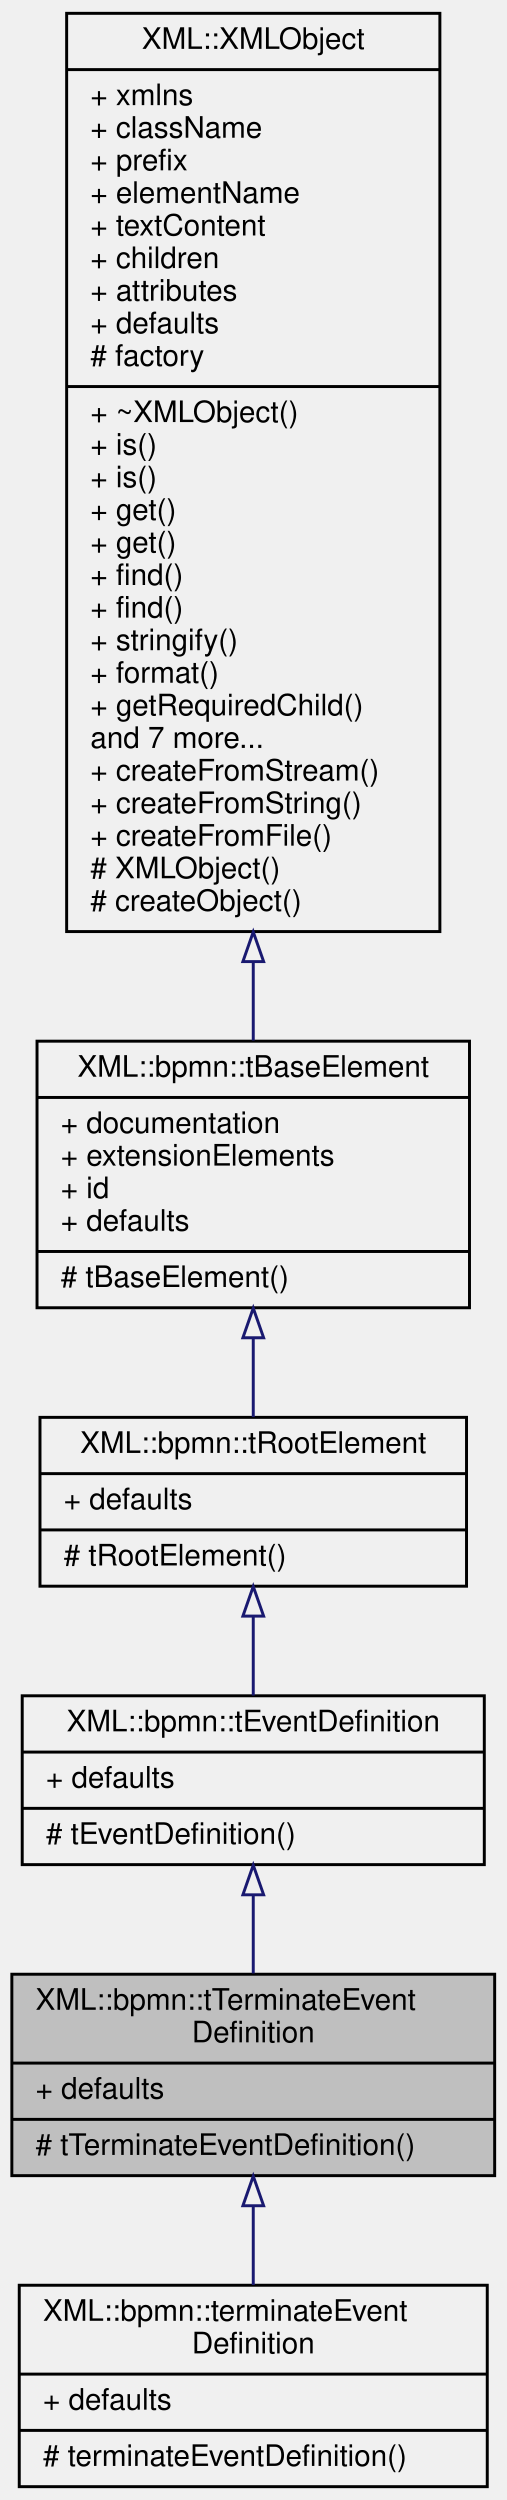
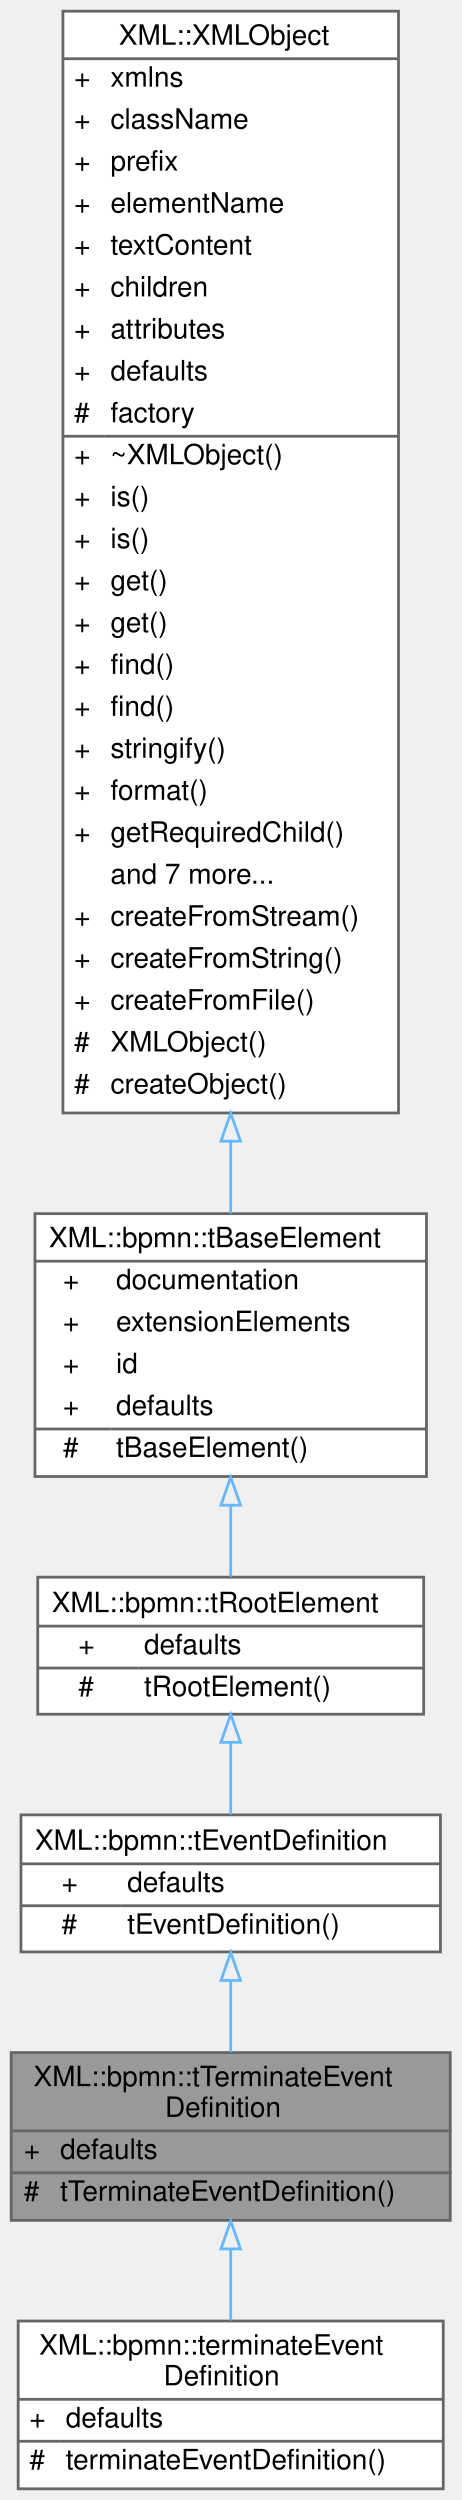
- <svg xmlns="http://www.w3.org/2000/svg" xmlns:xlink="http://www.w3.org/1999/xlink" width="171pt" height="844pt" viewBox="0.00 0.00 171.00 844.00">
-   <g id="graph0" class="graph" transform="scale(1 1) rotate(0) translate(4 840)">
-     <g id="node1" class="node">
-       <g id="a_node1">
+ <svg xmlns="http://www.w3.org/2000/svg" xmlns:xlink="http://www.w3.org/1999/xlink" width="165pt" height="894pt" viewBox="0.00 0.00 165.00 894.00">
+   <g id="graph0" class="graph" transform="scale(1 1) rotate(0) translate(4 890)">
+     <g id="Node000001" class="node">
+       <g id="a_Node000001">
        <a xlink:title=" ">
-           <polygon fill="#bfbfbf" stroke="black" points="0,-105.5 0,-173.5 163,-173.5 163,-105.5 0,-105.5" />
-           <text text-anchor="start" x="8" y="-161.5" font-family="Helvetica,sans-Serif" font-size="10.00">XML::bpmn::tTerminateEvent</text>
-           <text text-anchor="middle" x="81.5" y="-150.5" font-family="Helvetica,sans-Serif" font-size="10.00">Definition</text>
-           <polyline fill="none" stroke="black" points="0,-143.5 163,-143.5 " />
-           <text text-anchor="start" x="8" y="-131.5" font-family="Helvetica,sans-Serif" font-size="10.00">+ defaults</text>
-           <polyline fill="none" stroke="black" points="0,-124.5 163,-124.5 " />
-           <text text-anchor="start" x="8" y="-112.5" font-family="Helvetica,sans-Serif" font-size="10.00"># tTerminateEventDefinition()</text>
+           <polygon fill="#999999" stroke="transparent" points="157,-156 0,-156 0,-96 157,-96 157,-156" />
+           <text text-anchor="start" x="8" y="-144" font-family="Helvetica,sans-Serif" font-size="10.00">XML::bpmn::tTerminateEvent</text>
+           <text text-anchor="start" x="55" y="-133" font-family="Helvetica,sans-Serif" font-size="10.00">Definition</text>
+           <text text-anchor="start" x="4.5" y="-118" font-family="Helvetica,sans-Serif" font-size="10.00">+</text>
+           <text text-anchor="start" x="17.5" y="-118" font-family="Helvetica,sans-Serif" font-size="10.00">defaults</text>
+           <text text-anchor="start" x="4.5" y="-103" font-family="Helvetica,sans-Serif" font-size="10.00">#</text>
+           <text text-anchor="start" x="17.5" y="-103" font-family="Helvetica,sans-Serif" font-size="10.00">tTerminateEventDefinition()</text>
+           <polygon fill="#666666" stroke="#666666" points="0.5,-128 0.5,-128 157.5,-128 157.5,-128 0.5,-128" />
+           <polygon fill="#666666" stroke="#666666" points="0.5,-113 0.5,-113 15.5,-113 15.5,-113 0.5,-113" />
+           <polygon fill="#666666" stroke="#666666" points="15.5,-113 15.5,-113 157.5,-113 157.5,-113 15.5,-113" />
+           <polygon fill="none" stroke="#666666" points="0,-96 0,-156 157,-156 157,-96 0,-96" />
        </a>
      </g>
    </g>
-     <g id="node6" class="node">
-       <g id="a_node6">
+     <g id="Node000006" class="node">
+       <g id="a_Node000006">
        <a xlink:href="classXML_1_1bpmn_1_1terminateEventDefinition.html" target="_top" xlink:title=" ">
-           <polygon fill="none" stroke="black" points="2.5,-0.5 2.5,-68.5 160.5,-68.5 160.5,-0.5 2.5,-0.5" />
-           <text text-anchor="start" x="10.5" y="-56.5" font-family="Helvetica,sans-Serif" font-size="10.00">XML::bpmn::terminateEvent</text>
-           <text text-anchor="middle" x="81.5" y="-45.5" font-family="Helvetica,sans-Serif" font-size="10.00">Definition</text>
-           <polyline fill="none" stroke="black" points="2.5,-38.5 160.5,-38.5 " />
-           <text text-anchor="start" x="10.5" y="-26.5" font-family="Helvetica,sans-Serif" font-size="10.00">+ defaults</text>
-           <polyline fill="none" stroke="black" points="2.5,-19.5 160.5,-19.5 " />
-           <text text-anchor="start" x="10.5" y="-7.5" font-family="Helvetica,sans-Serif" font-size="10.00"># terminateEventDefinition()</text>
+           <polygon fill="white" stroke="transparent" points="154.5,-60 2.5,-60 2.5,0 154.5,0 154.5,-60" />
+           <text text-anchor="start" x="10" y="-48" font-family="Helvetica,sans-Serif" font-size="10.00">XML::bpmn::terminateEvent</text>
+           <text text-anchor="start" x="54.5" y="-37" font-family="Helvetica,sans-Serif" font-size="10.00">Definition</text>
+           <text text-anchor="start" x="6.5" y="-22" font-family="Helvetica,sans-Serif" font-size="10.00">+</text>
+           <text text-anchor="start" x="19.5" y="-22" font-family="Helvetica,sans-Serif" font-size="10.00">defaults</text>
+           <text text-anchor="start" x="6.5" y="-7" font-family="Helvetica,sans-Serif" font-size="10.00">#</text>
+           <text text-anchor="start" x="19.5" y="-7" font-family="Helvetica,sans-Serif" font-size="10.00">terminateEventDefinition()</text>
+           <polygon fill="#666666" stroke="#666666" points="2.5,-32 2.5,-32 154.5,-32 154.5,-32 2.5,-32" />
+           <polygon fill="#666666" stroke="#666666" points="2.5,-17 2.5,-17 17.5,-17 17.5,-17 2.5,-17" />
+           <polygon fill="#666666" stroke="#666666" points="17.5,-17 17.5,-17 154.5,-17 154.5,-17 17.5,-17" />
+           <polygon fill="none" stroke="#666666" points="2.5,0 2.5,-60 154.5,-60 154.5,0 2.5,0" />
        </a>
      </g>
    </g>
-     <g id="edge5" class="edge">
-       <path fill="none" stroke="midnightblue" d="M81.5,-95.14C81.5,-86.26 81.5,-77.04 81.5,-68.59" />
-       <polygon fill="none" stroke="midnightblue" points="78,-95.34 81.5,-105.34 85,-95.34 78,-95.34" />
-     </g>
-     <g id="node2" class="node">
-       <g id="a_node2">
-         <a xlink:href="classXML_1_1bpmn_1_1tEventDefinition.html" target="_top" xlink:title=" ">
-           <polygon fill="none" stroke="black" points="3.5,-210.5 3.5,-267.5 159.5,-267.5 159.5,-210.5 3.5,-210.5" />
-           <text text-anchor="middle" x="81.5" y="-255.5" font-family="Helvetica,sans-Serif" font-size="10.00">XML::bpmn::tEventDefinition</text>
-           <polyline fill="none" stroke="black" points="3.5,-248.5 159.5,-248.5 " />
-           <text text-anchor="start" x="11.5" y="-236.5" font-family="Helvetica,sans-Serif" font-size="10.00">+ defaults</text>
-           <polyline fill="none" stroke="black" points="3.5,-229.5 159.5,-229.5 " />
-           <text text-anchor="start" x="11.5" y="-217.5" font-family="Helvetica,sans-Serif" font-size="10.00"># tEventDefinition()</text>
+     <g id="edge5_Node000001_Node000006" class="edge">
+       <g id="a_edge5_Node000001_Node000006">
+         <a xlink:title=" ">
+           <path fill="none" stroke="#63b8ff" d="M78.5,-85.63C78.5,-77.11 78.5,-68.25 78.5,-60.21" />
+           <polygon fill="none" stroke="#63b8ff" points="75,-85.77 78.5,-95.77 82,-85.77 75,-85.77" />
        </a>
      </g>
    </g>
-     <g id="edge1" class="edge">
-       <path fill="none" stroke="midnightblue" d="M81.5,-200.06C81.5,-191.39 81.5,-182.24 81.5,-173.79" />
-       <polygon fill="none" stroke="midnightblue" points="78,-200.32 81.5,-210.32 85,-200.32 78,-200.32" />
-     </g>
-     <g id="node3" class="node">
-       <g id="a_node3">
-         <a xlink:href="classXML_1_1bpmn_1_1tRootElement.html" target="_top" xlink:title=" ">
-           <polygon fill="none" stroke="black" points="9.5,-304.5 9.5,-361.5 153.5,-361.5 153.5,-304.5 9.5,-304.5" />
-           <text text-anchor="middle" x="81.5" y="-349.5" font-family="Helvetica,sans-Serif" font-size="10.00">XML::bpmn::tRootElement</text>
-           <polyline fill="none" stroke="black" points="9.5,-342.5 153.5,-342.5 " />
-           <text text-anchor="start" x="17.5" y="-330.5" font-family="Helvetica,sans-Serif" font-size="10.00">+ defaults</text>
-           <polyline fill="none" stroke="black" points="9.5,-323.5 153.5,-323.5 " />
-           <text text-anchor="start" x="17.5" y="-311.5" font-family="Helvetica,sans-Serif" font-size="10.00"># tRootElement()</text>
+     <g id="Node000002" class="node">
+       <g id="a_Node000002">
+         <a xlink:href="classXML_1_1bpmn_1_1tEventDefinition.html" target="_top" xlink:title=" ">
+           <polygon fill="white" stroke="transparent" points="153.5,-241 3.5,-241 3.5,-192 153.5,-192 153.5,-241" />
+           <text text-anchor="start" x="8.5" y="-228.5" font-family="Helvetica,sans-Serif" font-size="10.00">XML::bpmn::tEventDefinition</text>
+           <text text-anchor="start" x="18" y="-213.5" font-family="Helvetica,sans-Serif" font-size="10.00">+</text>
+           <text text-anchor="start" x="41.5" y="-213.5" font-family="Helvetica,sans-Serif" font-size="10.00">defaults</text>
+           <text text-anchor="start" x="18" y="-198.5" font-family="Helvetica,sans-Serif" font-size="10.00">#</text>
+           <text text-anchor="start" x="41.5" y="-198.5" font-family="Helvetica,sans-Serif" font-size="10.00">tEventDefinition()</text>
+           <polygon fill="#666666" stroke="#666666" points="3.5,-223.5 3.5,-223.5 153.5,-223.5 153.5,-223.5 3.5,-223.5" />
+           <polygon fill="#666666" stroke="#666666" points="3.5,-208.5 3.5,-208.5 39.5,-208.5 39.5,-208.5 3.5,-208.5" />
+           <polygon fill="#666666" stroke="#666666" points="39.5,-208.5 39.5,-208.5 153.5,-208.5 153.5,-208.5 39.5,-208.5" />
+           <polygon fill="none" stroke="#666666" points="3.5,-192 3.5,-241 153.5,-241 153.5,-192 3.5,-192" />
        </a>
      </g>
    </g>
-     <g id="edge2" class="edge">
-       <path fill="none" stroke="midnightblue" d="M81.5,-294.21C81.5,-285.29 81.5,-275.95 81.5,-267.58" />
-       <polygon fill="none" stroke="midnightblue" points="78,-294.4 81.5,-304.4 85,-294.4 78,-294.4" />
-     </g>
-     <g id="node4" class="node">
-       <g id="a_node4">
-         <a xlink:href="classXML_1_1bpmn_1_1tBaseElement.html" target="_top" xlink:title=" ">
-           <polygon fill="none" stroke="black" points="8.5,-398.5 8.5,-488.5 154.5,-488.5 154.5,-398.5 8.5,-398.5" />
-           <text text-anchor="middle" x="81.5" y="-476.5" font-family="Helvetica,sans-Serif" font-size="10.00">XML::bpmn::tBaseElement</text>
-           <polyline fill="none" stroke="black" points="8.5,-469.5 154.5,-469.5 " />
-           <text text-anchor="start" x="16.5" y="-457.5" font-family="Helvetica,sans-Serif" font-size="10.00">+ documentation</text>
-           <text text-anchor="start" x="16.5" y="-446.5" font-family="Helvetica,sans-Serif" font-size="10.00">+ extensionElements</text>
-           <text text-anchor="start" x="16.5" y="-435.5" font-family="Helvetica,sans-Serif" font-size="10.00">+ id</text>
-           <text text-anchor="start" x="16.5" y="-424.5" font-family="Helvetica,sans-Serif" font-size="10.00">+ defaults</text>
-           <polyline fill="none" stroke="black" points="8.5,-417.5 154.5,-417.5 " />
-           <text text-anchor="start" x="16.5" y="-405.5" font-family="Helvetica,sans-Serif" font-size="10.00"># tBaseElement()</text>
+     <g id="edge1_Node000001_Node000002" class="edge">
+       <g id="a_edge1_Node000001_Node000002">
+         <a xlink:title=" ">
+           <path fill="none" stroke="#63b8ff" d="M78.5,-181.55C78.5,-173.18 78.5,-164.28 78.5,-156.16" />
+           <polygon fill="none" stroke="#63b8ff" points="75,-181.78 78.5,-191.78 82,-181.78 75,-181.78" />
        </a>
      </g>
    </g>
-     <g id="edge3" class="edge">
-       <path fill="none" stroke="midnightblue" d="M81.5,-388.35C81.5,-379.07 81.5,-369.79 81.5,-361.59" />
-       <polygon fill="none" stroke="midnightblue" points="78,-388.37 81.5,-398.37 85,-388.37 78,-388.37" />
-     </g>
-     <g id="node5" class="node">
-       <g id="a_node5">
-         <a xlink:href="classXML_1_1XMLObject.html" target="_top" xlink:title="A class representing a node in an XML-tree.">
-           <polygon fill="none" stroke="black" points="18.5,-525.5 18.5,-835.5 144.5,-835.5 144.5,-525.5 18.5,-525.5" />
-           <text text-anchor="middle" x="81.5" y="-823.5" font-family="Helvetica,sans-Serif" font-size="10.00">XML::XMLObject</text>
-           <polyline fill="none" stroke="black" points="18.5,-816.5 144.5,-816.5 " />
-           <text text-anchor="start" x="26.5" y="-804.5" font-family="Helvetica,sans-Serif" font-size="10.00">+ xmlns</text>
-           <text text-anchor="start" x="26.5" y="-793.5" font-family="Helvetica,sans-Serif" font-size="10.00">+ className</text>
-           <text text-anchor="start" x="26.5" y="-782.5" font-family="Helvetica,sans-Serif" font-size="10.00">+ prefix</text>
-           <text text-anchor="start" x="26.5" y="-771.5" font-family="Helvetica,sans-Serif" font-size="10.00">+ elementName</text>
-           <text text-anchor="start" x="26.5" y="-760.5" font-family="Helvetica,sans-Serif" font-size="10.00">+ textContent</text>
-           <text text-anchor="start" x="26.5" y="-749.5" font-family="Helvetica,sans-Serif" font-size="10.00">+ children</text>
-           <text text-anchor="start" x="26.5" y="-738.5" font-family="Helvetica,sans-Serif" font-size="10.00">+ attributes</text>
-           <text text-anchor="start" x="26.5" y="-727.5" font-family="Helvetica,sans-Serif" font-size="10.00">+ defaults</text>
-           <text text-anchor="start" x="26.5" y="-716.5" font-family="Helvetica,sans-Serif" font-size="10.00"># factory</text>
-           <polyline fill="none" stroke="black" points="18.5,-709.5 144.5,-709.5 " />
-           <text text-anchor="start" x="26.5" y="-697.5" font-family="Helvetica,sans-Serif" font-size="10.00">+ ~XMLObject()</text>
-           <text text-anchor="start" x="26.5" y="-686.5" font-family="Helvetica,sans-Serif" font-size="10.00">+ is()</text>
-           <text text-anchor="start" x="26.5" y="-675.5" font-family="Helvetica,sans-Serif" font-size="10.00">+ is()</text>
-           <text text-anchor="start" x="26.5" y="-664.5" font-family="Helvetica,sans-Serif" font-size="10.00">+ get()</text>
-           <text text-anchor="start" x="26.5" y="-653.5" font-family="Helvetica,sans-Serif" font-size="10.00">+ get()</text>
-           <text text-anchor="start" x="26.5" y="-642.5" font-family="Helvetica,sans-Serif" font-size="10.00">+ find()</text>
-           <text text-anchor="start" x="26.5" y="-631.5" font-family="Helvetica,sans-Serif" font-size="10.00">+ find()</text>
-           <text text-anchor="start" x="26.5" y="-620.5" font-family="Helvetica,sans-Serif" font-size="10.00">+ stringify()</text>
-           <text text-anchor="start" x="26.5" y="-609.5" font-family="Helvetica,sans-Serif" font-size="10.00">+ format()</text>
-           <text text-anchor="start" x="26.5" y="-598.5" font-family="Helvetica,sans-Serif" font-size="10.00">+ getRequiredChild()</text>
-           <text text-anchor="start" x="26.5" y="-587.5" font-family="Helvetica,sans-Serif" font-size="10.00">and 7 more...</text>
-           <text text-anchor="start" x="26.5" y="-576.5" font-family="Helvetica,sans-Serif" font-size="10.00">+ createFromStream()</text>
-           <text text-anchor="start" x="26.5" y="-565.5" font-family="Helvetica,sans-Serif" font-size="10.00">+ createFromString()</text>
-           <text text-anchor="start" x="26.5" y="-554.5" font-family="Helvetica,sans-Serif" font-size="10.00">+ createFromFile()</text>
-           <text text-anchor="start" x="26.5" y="-543.5" font-family="Helvetica,sans-Serif" font-size="10.00"># XMLObject()</text>
-           <text text-anchor="start" x="26.5" y="-532.5" font-family="Helvetica,sans-Serif" font-size="10.00"># createObject()</text>
+     <g id="Node000003" class="node">
+       <g id="a_Node000003">
+         <a xlink:href="classXML_1_1bpmn_1_1tRootElement.html" target="_top" xlink:title=" ">
+           <polygon fill="white" stroke="transparent" points="147.5,-326 9.5,-326 9.5,-277 147.5,-277 147.5,-326" />
+           <text text-anchor="start" x="14.5" y="-313.5" font-family="Helvetica,sans-Serif" font-size="10.00">XML::bpmn::tRootElement</text>
+           <text text-anchor="start" x="24" y="-298.5" font-family="Helvetica,sans-Serif" font-size="10.00">+</text>
+           <text text-anchor="start" x="47.5" y="-298.5" font-family="Helvetica,sans-Serif" font-size="10.00">defaults</text>
+           <text text-anchor="start" x="24" y="-283.5" font-family="Helvetica,sans-Serif" font-size="10.00">#</text>
+           <text text-anchor="start" x="47.5" y="-283.5" font-family="Helvetica,sans-Serif" font-size="10.00">tRootElement()</text>
+           <polygon fill="#666666" stroke="#666666" points="9.5,-308.5 9.5,-308.5 147.5,-308.5 147.5,-308.5 9.5,-308.5" />
+           <polygon fill="#666666" stroke="#666666" points="9.5,-293.5 9.5,-293.5 45.5,-293.5 45.5,-293.5 9.5,-293.5" />
+           <polygon fill="#666666" stroke="#666666" points="45.5,-293.5 45.5,-293.5 147.5,-293.5 147.5,-293.5 45.5,-293.5" />
+           <polygon fill="none" stroke="#666666" points="9.5,-277 9.5,-326 147.5,-326 147.5,-277 9.5,-277" />
        </a>
      </g>
    </g>
-     <g id="edge4" class="edge">
-       <path fill="none" stroke="midnightblue" d="M81.5,-515.35C81.5,-505.89 81.5,-496.91 81.5,-488.72" />
-       <polygon fill="none" stroke="midnightblue" points="78,-515.37 81.5,-525.37 85,-515.37 78,-515.37" />
+     <g id="edge2_Node000002_Node000003" class="edge">
+       <g id="a_edge2_Node000002_Node000003">
+         <a xlink:title=" ">
+           <path fill="none" stroke="#63b8ff" d="M78.5,-266.77C78.5,-258.17 78.5,-249.1 78.5,-241.12" />
+           <polygon fill="none" stroke="#63b8ff" points="75,-266.94 78.5,-276.94 82,-266.94 75,-266.94" />
+         </a>
+       </g>
+     </g>
+     <g id="Node000004" class="node">
+       <g id="a_Node000004">
+         <a xlink:href="classXML_1_1bpmn_1_1tBaseElement.html" target="_top" xlink:title=" ">
+           <polygon fill="white" stroke="transparent" points="148.5,-456 8.5,-456 8.5,-362 148.5,-362 148.5,-456" />
+           <text text-anchor="start" x="13.5" y="-444" font-family="Helvetica,sans-Serif" font-size="10.00">XML::bpmn::tBaseElement</text>
+           <text text-anchor="start" x="18.5" y="-429" font-family="Helvetica,sans-Serif" font-size="10.00">+</text>
+           <text text-anchor="start" x="37.5" y="-429" font-family="Helvetica,sans-Serif" font-size="10.00">documentation</text>
+           <text text-anchor="start" x="18.5" y="-414" font-family="Helvetica,sans-Serif" font-size="10.00">+</text>
+           <text text-anchor="start" x="37.5" y="-414" font-family="Helvetica,sans-Serif" font-size="10.00">extensionElements</text>
+           <text text-anchor="start" x="18.5" y="-399" font-family="Helvetica,sans-Serif" font-size="10.00">+</text>
+           <text text-anchor="start" x="37.5" y="-399" font-family="Helvetica,sans-Serif" font-size="10.00">id</text>
+           <text text-anchor="start" x="18.5" y="-384" font-family="Helvetica,sans-Serif" font-size="10.00">+</text>
+           <text text-anchor="start" x="37.5" y="-384" font-family="Helvetica,sans-Serif" font-size="10.00">defaults</text>
+           <text text-anchor="start" x="18.5" y="-369" font-family="Helvetica,sans-Serif" font-size="10.00">#</text>
+           <text text-anchor="start" x="37.5" y="-369" font-family="Helvetica,sans-Serif" font-size="10.00">tBaseElement()</text>
+           <polygon fill="#666666" stroke="#666666" points="8.5,-439 8.5,-439 148.5,-439 148.5,-439 8.5,-439" />
+           <polygon fill="#666666" stroke="#666666" points="8.5,-379 8.5,-379 35.5,-379 35.5,-379 8.5,-379" />
+           <polygon fill="#666666" stroke="#666666" points="35.5,-379 35.5,-379 148.5,-379 148.5,-379 35.5,-379" />
+           <polygon fill="none" stroke="#666666" points="8.5,-362 8.5,-456 148.5,-456 148.5,-362 8.5,-362" />
+         </a>
+       </g>
+     </g>
+     <g id="edge3_Node000003_Node000004" class="edge">
+       <g id="a_edge3_Node000003_Node000004">
+         <a xlink:title=" ">
+           <path fill="none" stroke="#63b8ff" d="M78.5,-351.59C78.5,-342.62 78.5,-333.79 78.5,-326.15" />
+           <polygon fill="none" stroke="#63b8ff" points="75,-351.73 78.5,-361.73 82,-351.73 75,-351.73" />
+         </a>
+       </g>
+     </g>
+     <g id="Node000005" class="node">
+       <g id="a_Node000005">
+         <a xlink:href="classXML_1_1XMLObject.html" target="_top" xlink:title="A class representing a node in an XML-tree.">
+           <polygon fill="white" stroke="transparent" points="138.5,-886 18.5,-886 18.5,-492 138.5,-492 138.5,-886" />
+           <text text-anchor="start" x="38.5" y="-874" font-family="Helvetica,sans-Serif" font-size="10.00">XML::XMLObject</text>
+           <text text-anchor="start" x="22.5" y="-859" font-family="Helvetica,sans-Serif" font-size="10.00">+</text>
+           <text text-anchor="start" x="35.5" y="-859" font-family="Helvetica,sans-Serif" font-size="10.00">xmlns</text>
+           <text text-anchor="start" x="22.5" y="-844" font-family="Helvetica,sans-Serif" font-size="10.00">+</text>
+           <text text-anchor="start" x="35.5" y="-844" font-family="Helvetica,sans-Serif" font-size="10.00">className</text>
+           <text text-anchor="start" x="22.5" y="-829" font-family="Helvetica,sans-Serif" font-size="10.00">+</text>
+           <text text-anchor="start" x="35.5" y="-829" font-family="Helvetica,sans-Serif" font-size="10.00">prefix</text>
+           <text text-anchor="start" x="22.5" y="-814" font-family="Helvetica,sans-Serif" font-size="10.00">+</text>
+           <text text-anchor="start" x="35.5" y="-814" font-family="Helvetica,sans-Serif" font-size="10.00">elementName</text>
+           <text text-anchor="start" x="22.5" y="-799" font-family="Helvetica,sans-Serif" font-size="10.00">+</text>
+           <text text-anchor="start" x="35.5" y="-799" font-family="Helvetica,sans-Serif" font-size="10.00">textContent</text>
+           <text text-anchor="start" x="22.5" y="-784" font-family="Helvetica,sans-Serif" font-size="10.00">+</text>
+           <text text-anchor="start" x="35.5" y="-784" font-family="Helvetica,sans-Serif" font-size="10.00">children</text>
+           <text text-anchor="start" x="22.5" y="-769" font-family="Helvetica,sans-Serif" font-size="10.00">+</text>
+           <text text-anchor="start" x="35.5" y="-769" font-family="Helvetica,sans-Serif" font-size="10.00">attributes</text>
+           <text text-anchor="start" x="22.5" y="-754" font-family="Helvetica,sans-Serif" font-size="10.00">+</text>
+           <text text-anchor="start" x="35.5" y="-754" font-family="Helvetica,sans-Serif" font-size="10.00">defaults</text>
+           <text text-anchor="start" x="22.5" y="-739" font-family="Helvetica,sans-Serif" font-size="10.00">#</text>
+           <text text-anchor="start" x="35.5" y="-739" font-family="Helvetica,sans-Serif" font-size="10.00">factory</text>
+           <text text-anchor="start" x="22.5" y="-724" font-family="Helvetica,sans-Serif" font-size="10.00">+</text>
+           <text text-anchor="start" x="35.5" y="-724" font-family="Helvetica,sans-Serif" font-size="10.00">~XMLObject()</text>
+           <text text-anchor="start" x="22.5" y="-709" font-family="Helvetica,sans-Serif" font-size="10.00">+</text>
+           <text text-anchor="start" x="35.5" y="-709" font-family="Helvetica,sans-Serif" font-size="10.00">is()</text>
+           <text text-anchor="start" x="22.5" y="-694" font-family="Helvetica,sans-Serif" font-size="10.00">+</text>
+           <text text-anchor="start" x="35.5" y="-694" font-family="Helvetica,sans-Serif" font-size="10.00">is()</text>
+           <text text-anchor="start" x="22.5" y="-679" font-family="Helvetica,sans-Serif" font-size="10.00">+</text>
+           <text text-anchor="start" x="35.5" y="-679" font-family="Helvetica,sans-Serif" font-size="10.00">get()</text>
+           <text text-anchor="start" x="22.5" y="-664" font-family="Helvetica,sans-Serif" font-size="10.00">+</text>
+           <text text-anchor="start" x="35.5" y="-664" font-family="Helvetica,sans-Serif" font-size="10.00">get()</text>
+           <text text-anchor="start" x="22.5" y="-649" font-family="Helvetica,sans-Serif" font-size="10.00">+</text>
+           <text text-anchor="start" x="35.5" y="-649" font-family="Helvetica,sans-Serif" font-size="10.00">find()</text>
+           <text text-anchor="start" x="22.5" y="-634" font-family="Helvetica,sans-Serif" font-size="10.00">+</text>
+           <text text-anchor="start" x="35.5" y="-634" font-family="Helvetica,sans-Serif" font-size="10.00">find()</text>
+           <text text-anchor="start" x="22.5" y="-619" font-family="Helvetica,sans-Serif" font-size="10.00">+</text>
+           <text text-anchor="start" x="35.5" y="-619" font-family="Helvetica,sans-Serif" font-size="10.00">stringify()</text>
+           <text text-anchor="start" x="22.5" y="-604" font-family="Helvetica,sans-Serif" font-size="10.00">+</text>
+           <text text-anchor="start" x="35.5" y="-604" font-family="Helvetica,sans-Serif" font-size="10.00">format()</text>
+           <text text-anchor="start" x="22.5" y="-589" font-family="Helvetica,sans-Serif" font-size="10.00">+</text>
+           <text text-anchor="start" x="35.5" y="-589" font-family="Helvetica,sans-Serif" font-size="10.00">getRequiredChild()</text>
+           <text text-anchor="start" x="35.5" y="-574" font-family="Helvetica,sans-Serif" font-size="10.00">and 7 more...</text>
+           <text text-anchor="start" x="22.5" y="-559" font-family="Helvetica,sans-Serif" font-size="10.00">+</text>
+           <text text-anchor="start" x="35.5" y="-559" font-family="Helvetica,sans-Serif" font-size="10.00">createFromStream()</text>
+           <text text-anchor="start" x="22.5" y="-544" font-family="Helvetica,sans-Serif" font-size="10.00">+</text>
+           <text text-anchor="start" x="35.5" y="-544" font-family="Helvetica,sans-Serif" font-size="10.00">createFromString()</text>
+           <text text-anchor="start" x="22.5" y="-529" font-family="Helvetica,sans-Serif" font-size="10.00">+</text>
+           <text text-anchor="start" x="35.5" y="-529" font-family="Helvetica,sans-Serif" font-size="10.00">createFromFile()</text>
+           <text text-anchor="start" x="22.5" y="-514" font-family="Helvetica,sans-Serif" font-size="10.00">#</text>
+           <text text-anchor="start" x="35.5" y="-514" font-family="Helvetica,sans-Serif" font-size="10.00">XMLObject()</text>
+           <text text-anchor="start" x="22.5" y="-499" font-family="Helvetica,sans-Serif" font-size="10.00">#</text>
+           <text text-anchor="start" x="35.5" y="-499" font-family="Helvetica,sans-Serif" font-size="10.00">createObject()</text>
+           <polygon fill="#666666" stroke="#666666" points="18.5,-869 18.5,-869 138.5,-869 138.5,-869 18.5,-869" />
+           <polygon fill="#666666" stroke="#666666" points="18.5,-734 18.5,-734 33.5,-734 33.5,-734 18.5,-734" />
+           <polygon fill="#666666" stroke="#666666" points="33.5,-734 33.5,-734 138.5,-734 138.5,-734 33.5,-734" />
+           <polygon fill="none" stroke="#666666" points="18.5,-492 18.5,-886 138.5,-886 138.5,-492 18.5,-492" />
+         </a>
+       </g>
+     </g>
+     <g id="edge4_Node000004_Node000005" class="edge">
+       <g id="a_edge4_Node000004_Node000005">
+         <a xlink:title=" ">
+           <path fill="none" stroke="#63b8ff" d="M78.5,-481.78C78.5,-472.62 78.5,-463.97 78.5,-456.06" />
+           <polygon fill="none" stroke="#63b8ff" points="75,-481.91 78.5,-491.91 82,-481.91 75,-481.91" />
+         </a>
+       </g>
    </g>
  </g>
</svg>
